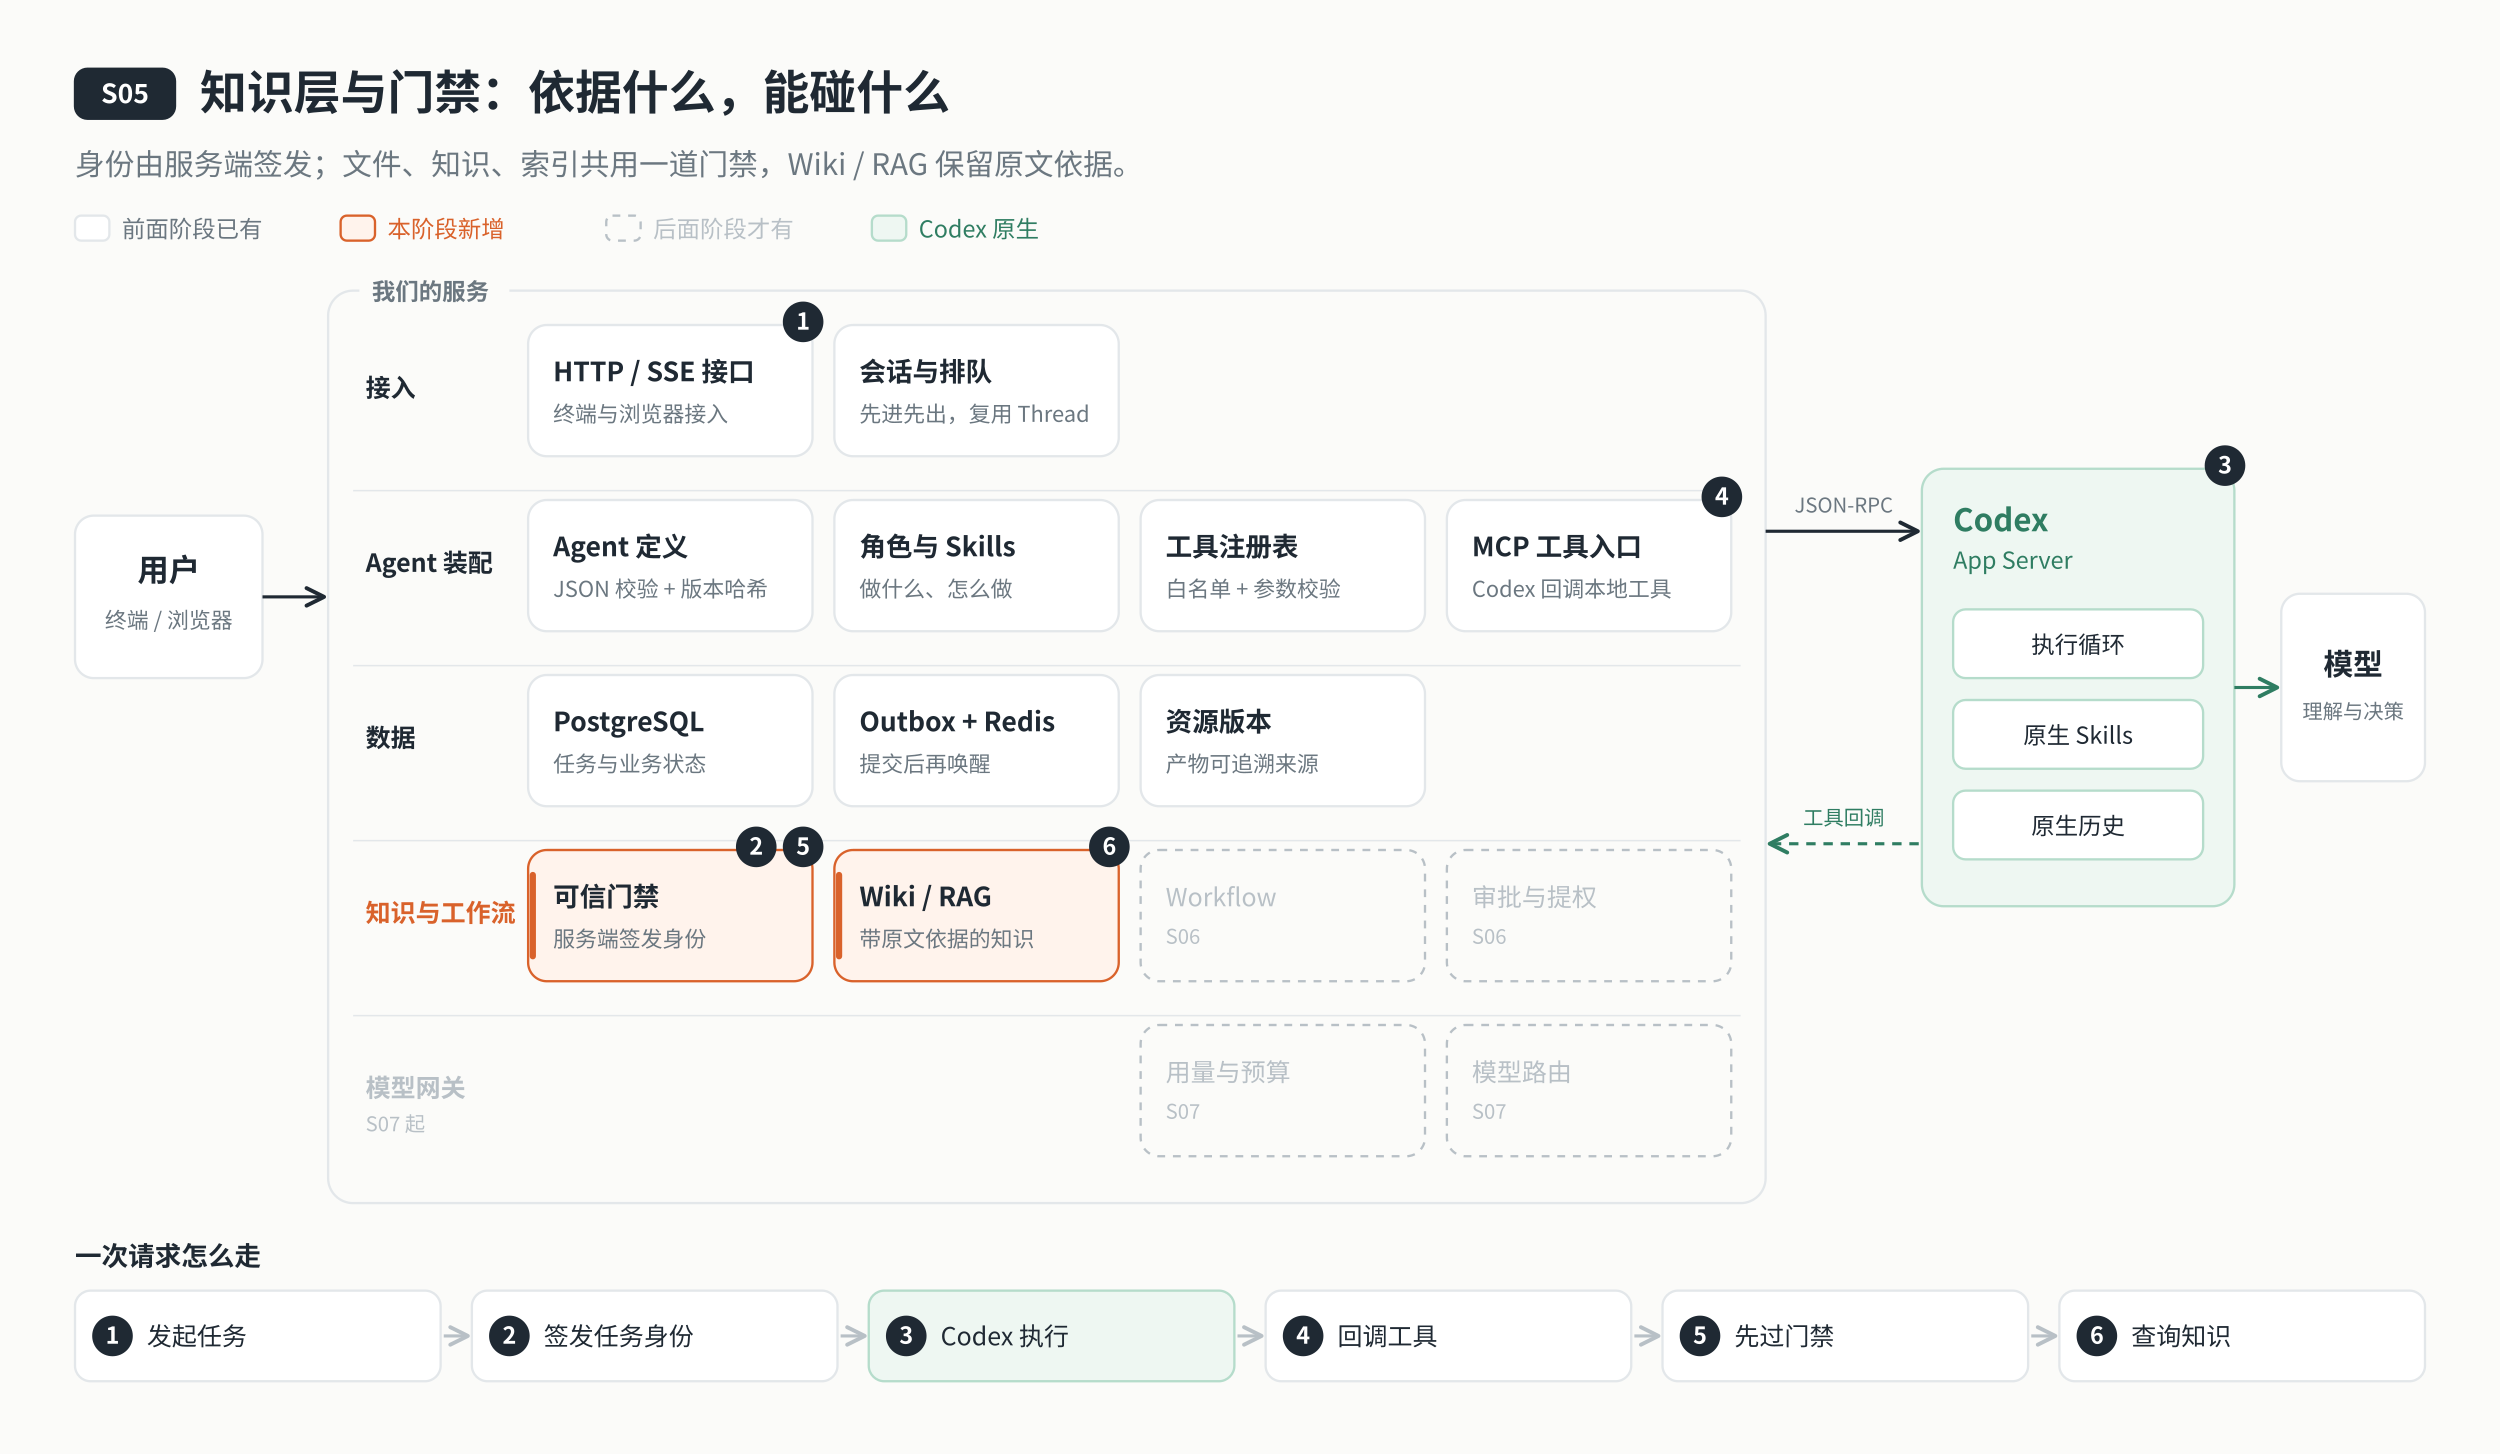
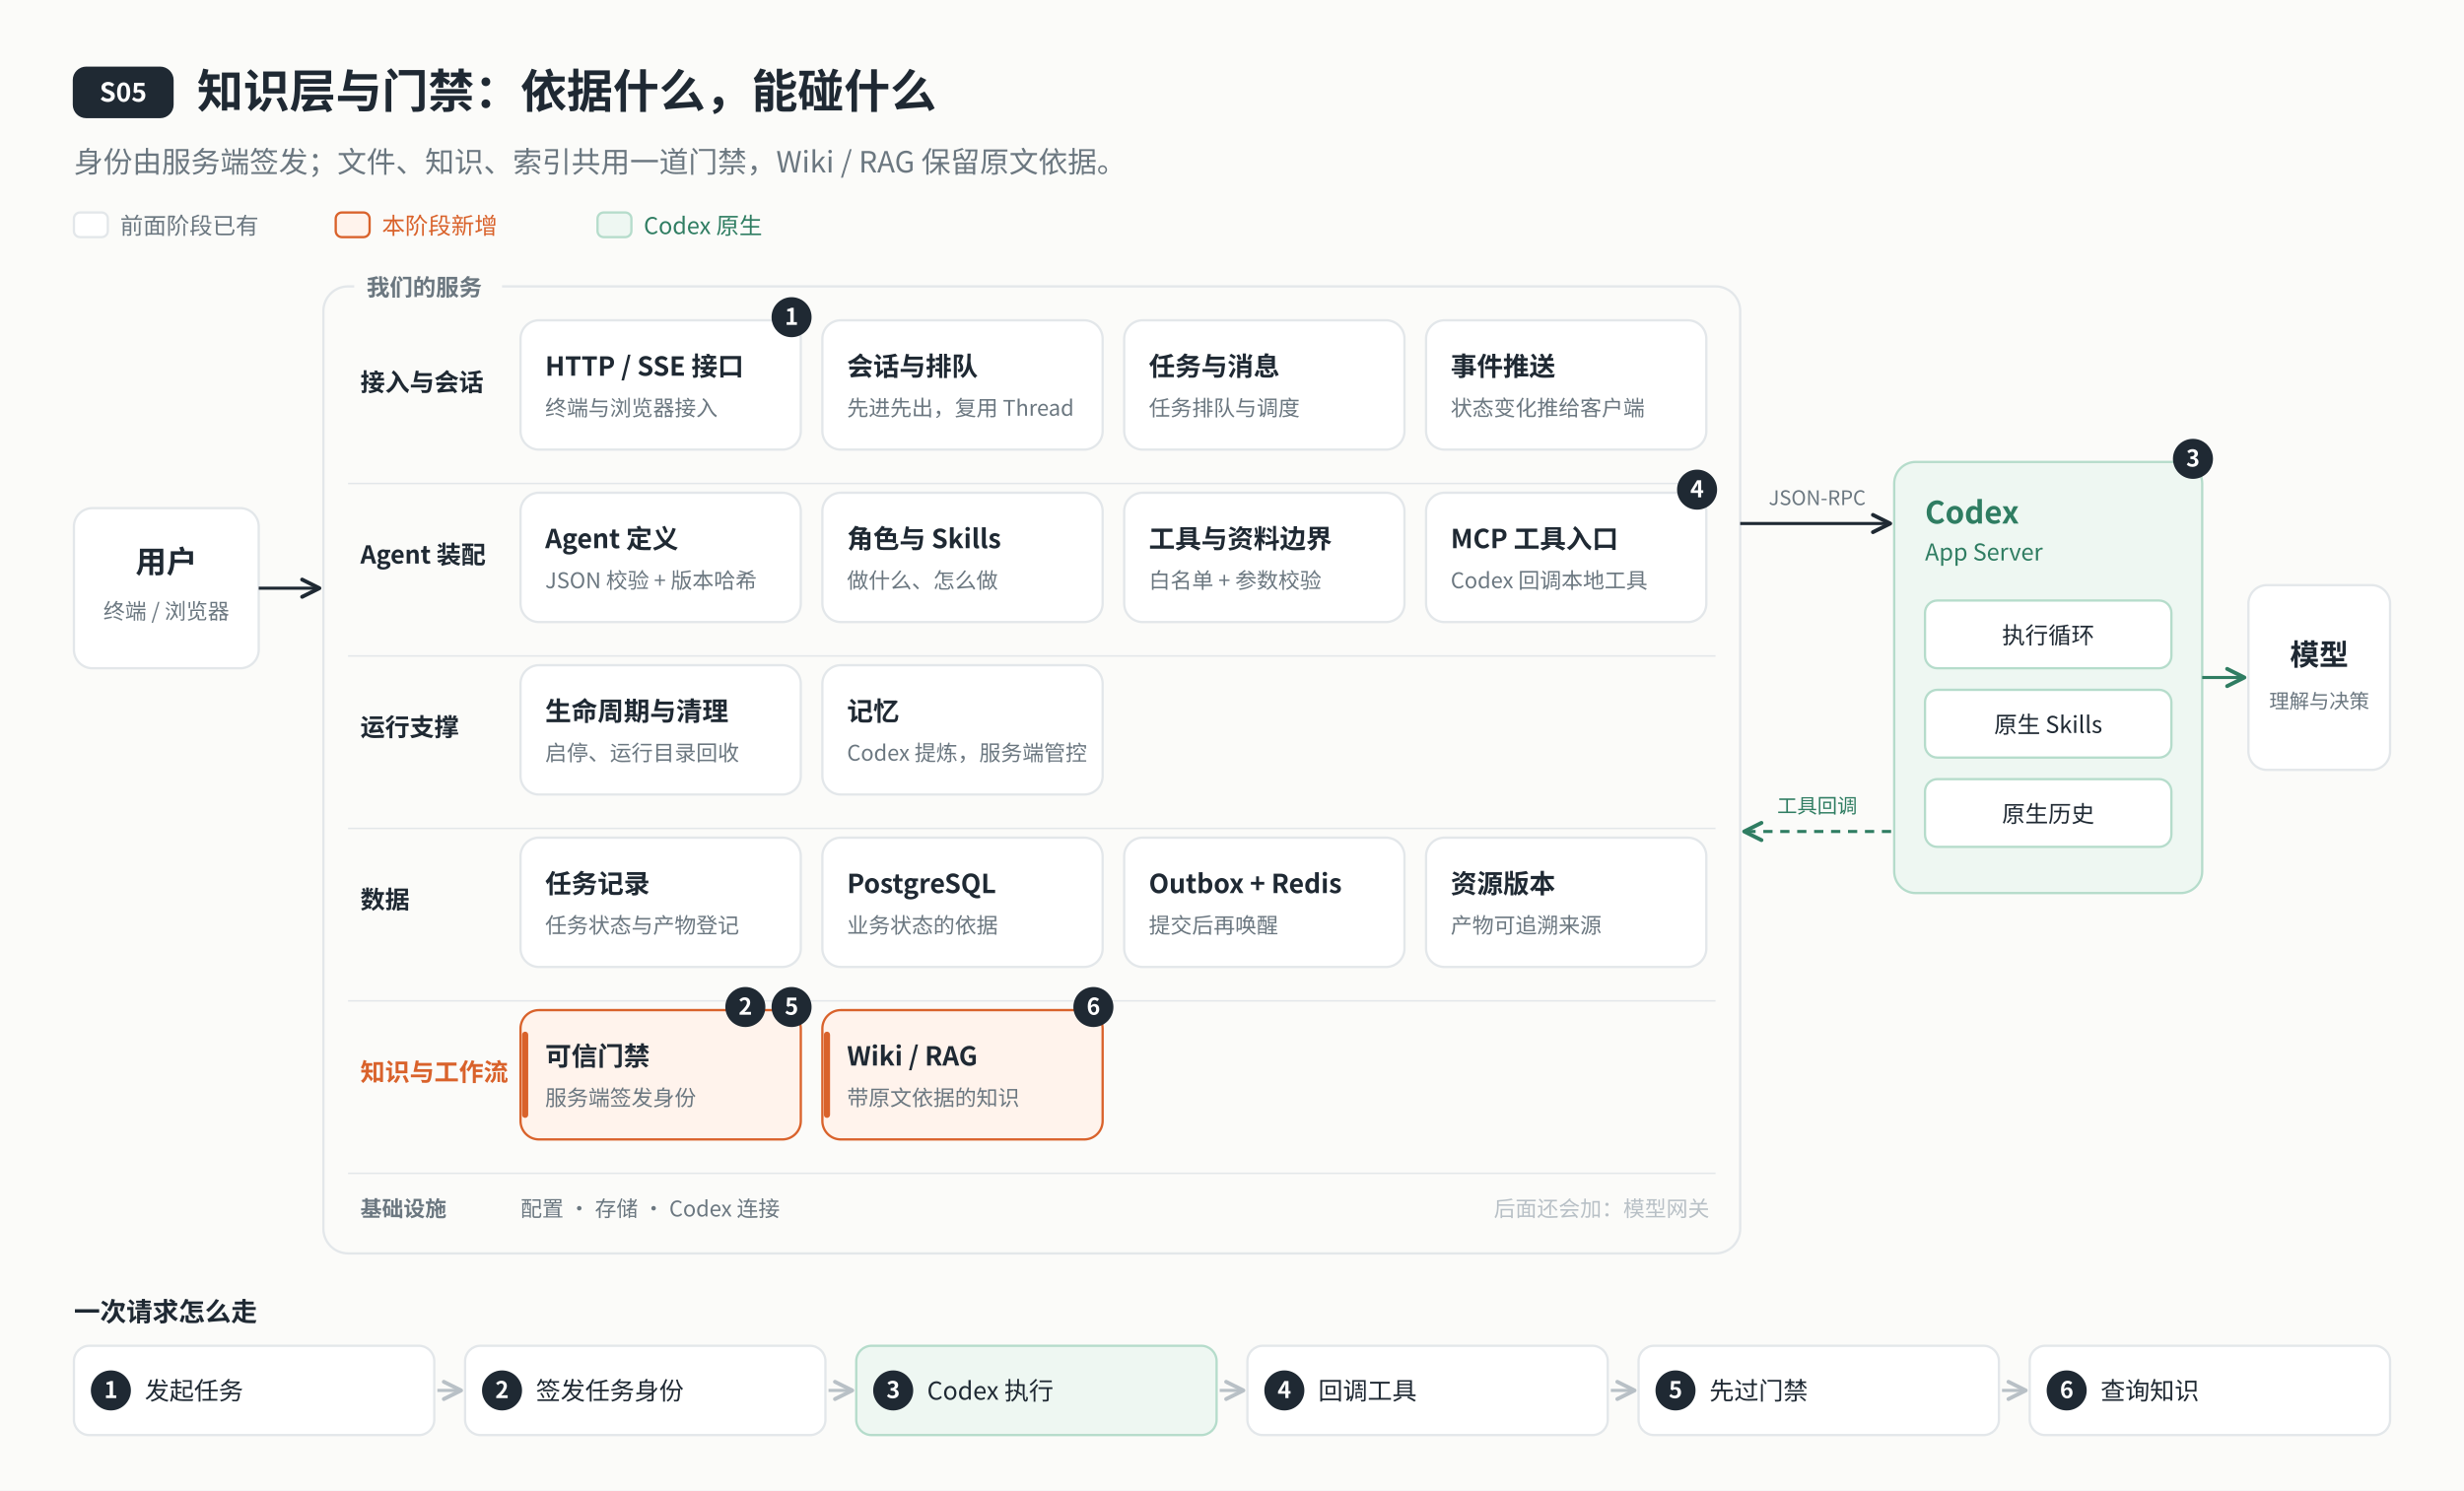
- <svg xmlns="http://www.w3.org/2000/svg" width="1600" height="930" viewBox="0 0 1600 930" role="img" aria-labelledby="title desc">
+ <svg xmlns="http://www.w3.org/2000/svg" width="1600" height="968" viewBox="0 0 1600 968" role="img" aria-labelledby="title desc">
  <defs>
    <marker id="mB8C0C6" viewBox="0 0 10 10" refX="8" refY="5" markerWidth="7" markerHeight="7" orient="auto-start-reverse">
      <path d="M1 1 L9 5 L1 9" fill="none" stroke="#B8C0C6" stroke-width="1.8" stroke-linecap="round" stroke-linejoin="round" />
    </marker>
    <marker id="m1F2933" viewBox="0 0 10 10" refX="8" refY="5" markerWidth="7" markerHeight="7" orient="auto-start-reverse">
      <path d="M1 1 L9 5 L1 9" fill="none" stroke="#1F2933" stroke-width="1.8" stroke-linecap="round" stroke-linejoin="round" />
    </marker>
    <marker id="m2F7D62" viewBox="0 0 10 10" refX="8" refY="5" markerWidth="7" markerHeight="7" orient="auto-start-reverse">
      <path d="M1 1 L9 5 L1 9" fill="none" stroke="#2F7D62" stroke-width="1.8" stroke-linecap="round" stroke-linejoin="round" />
    </marker>
  </defs>
  <g font-family="PingFang SC, Microsoft YaHei, Noto Sans CJK SC, sans-serif">
-     <rect x="0" y="0" width="1600" height="930" rx="0" fill="#FBFBF9" stroke="#FBFBF9" stroke-width="1.5" />
+     <rect x="0" y="0" width="1600" height="968" fill="#FBFBF9" />
    <rect x="48" y="44" width="64" height="32" rx="8" fill="#1F2933" stroke="#1F2933" stroke-width="1.5" />
    <text x="80" y="66" font-size="17" fill="#fff" font-weight="700" text-anchor="middle">S05</text>
    <text x="128" y="70" font-size="30" fill="#1F2933" font-weight="700" text-anchor="start">知识层与门禁：依据什么，能碰什么</text>
    <text x="48" y="112" font-size="19" fill="#6B7780" font-weight="400" text-anchor="start">身份由服务端签发；文件、知识、索引共用一道门禁，Wiki / RAG 保留原文依据。</text>
    <rect x="48" y="138" width="22" height="16" rx="4" fill="#FFFFFF" stroke="#E3E7EA" stroke-width="1.5" />
    <text x="78" y="152" font-size="15" fill="#6B7780" font-weight="400" text-anchor="start">前面阶段已有</text>
    <rect x="218" y="138" width="22" height="16" rx="4" fill="#FFF3EC" stroke="#D9622B" stroke-width="1.5" />
    <text x="248" y="152" font-size="15" fill="#D9622B" font-weight="400" text-anchor="start">本阶段新增</text>
-     <rect x="388" y="138" width="22" height="16" rx="4" fill="#FBFBF9" stroke="#B8C0C6" stroke-width="1.5" stroke-dasharray="5 5" />
-     <text x="418" y="152" font-size="15" fill="#B8C0C6" font-weight="400" text-anchor="start">后面阶段才有</text>
-     <rect x="558" y="138" width="22" height="16" rx="4" fill="#EEF7F2" stroke="#B5DCCB" stroke-width="1.5" />
-     <text x="588" y="152" font-size="15" fill="#2F7D62" font-weight="400" text-anchor="start">Codex 原生</text>
+     <rect x="388" y="138" width="22" height="16" rx="4" fill="#EEF7F2" stroke="#B5DCCB" stroke-width="1.5" />
+     <text x="418" y="152" font-size="15" fill="#2F7D62" font-weight="400" text-anchor="start">Codex 原生</text>
    <rect x="48" y="330" width="120" height="104" rx="12" fill="#FFFFFF" stroke="#E3E7EA" stroke-width="1.5" />
    <text x="108" y="372" font-size="20" fill="#1F2933" font-weight="600" text-anchor="middle">用户</text>
    <text x="108" y="402" font-size="14" fill="#6B7780" font-weight="400" text-anchor="middle">终端 / 浏览器</text>
-     <rect x="210" y="186" width="920" height="584" rx="16" fill="none" stroke="#E3E7EA" stroke-width="1.5" />
+     <rect x="210" y="186" width="920" height="628" rx="16" fill="none" stroke="#E3E7EA" stroke-width="1.5" />
    <rect x="230" y="175" width="96" height="22" fill="#FBFBF9" />
    <text x="238" y="192" font-size="15" fill="#6B7780" font-weight="600" text-anchor="start">我们的服务</text>
-     <text x="234" y="254" font-size="16" fill="#1F2933" font-weight="600" text-anchor="start">接入</text>
+     <text x="234" y="254" font-size="16" fill="#1F2933" font-weight="600" text-anchor="start">接入与会话</text>
    <rect x="338" y="208" width="182" height="84" rx="12" fill="#FFFFFF" stroke="#E3E7EA" stroke-width="1.5" />
    <text x="354" y="244" font-size="17" fill="#1F2933" font-weight="600" text-anchor="start">HTTP / SSE 接口</text>
    <text x="354" y="270" font-size="14" fill="#6B7780" font-weight="400" text-anchor="start">终端与浏览器接入</text>
    <rect x="534" y="208" width="182" height="84" rx="12" fill="#FFFFFF" stroke="#E3E7EA" stroke-width="1.5" />
    <text x="550" y="244" font-size="17" fill="#1F2933" font-weight="600" text-anchor="start">会话与排队</text>
    <text x="550" y="270" font-size="14" fill="#6B7780" font-weight="400" text-anchor="start">先进先出，复用 Thread</text>
+     <rect x="730" y="208" width="182" height="84" rx="12" fill="#FFFFFF" stroke="#E3E7EA" stroke-width="1.5" />
+     <text x="746" y="244" font-size="17" fill="#1F2933" font-weight="600" text-anchor="start">任务与消息</text>
+     <text x="746" y="270" font-size="14" fill="#6B7780" font-weight="400" text-anchor="start">任务排队与调度</text>
+     <rect x="926" y="208" width="182" height="84" rx="12" fill="#FFFFFF" stroke="#E3E7EA" stroke-width="1.5" />
+     <text x="942" y="244" font-size="17" fill="#1F2933" font-weight="600" text-anchor="start">事件推送</text>
+     <text x="942" y="270" font-size="14" fill="#6B7780" font-weight="400" text-anchor="start">状态变化推给客户端</text>
    <text x="234" y="366" font-size="16" fill="#1F2933" font-weight="600" text-anchor="start">Agent 装配</text>
    <line x1="226" y1="314" x2="1114" y2="314" stroke="#E3E7EA" stroke-width="1" />
    <rect x="338" y="320" width="182" height="84" rx="12" fill="#FFFFFF" stroke="#E3E7EA" stroke-width="1.5" />
    <text x="354" y="356" font-size="17" fill="#1F2933" font-weight="600" text-anchor="start">Agent 定义</text>
    <text x="354" y="382" font-size="14" fill="#6B7780" font-weight="400" text-anchor="start">JSON 校验 + 版本哈希</text>
    <rect x="534" y="320" width="182" height="84" rx="12" fill="#FFFFFF" stroke="#E3E7EA" stroke-width="1.5" />
    <text x="550" y="356" font-size="17" fill="#1F2933" font-weight="600" text-anchor="start">角色与 Skills</text>
    <text x="550" y="382" font-size="14" fill="#6B7780" font-weight="400" text-anchor="start">做什么、怎么做</text>
    <rect x="730" y="320" width="182" height="84" rx="12" fill="#FFFFFF" stroke="#E3E7EA" stroke-width="1.5" />
-     <text x="746" y="356" font-size="17" fill="#1F2933" font-weight="600" text-anchor="start">工具注册表</text>
+     <text x="746" y="356" font-size="17" fill="#1F2933" font-weight="600" text-anchor="start">工具与资料边界</text>
    <text x="746" y="382" font-size="14" fill="#6B7780" font-weight="400" text-anchor="start">白名单 + 参数校验</text>
    <rect x="926" y="320" width="182" height="84" rx="12" fill="#FFFFFF" stroke="#E3E7EA" stroke-width="1.5" />
    <text x="942" y="356" font-size="17" fill="#1F2933" font-weight="600" text-anchor="start">MCP 工具入口</text>
    <text x="942" y="382" font-size="14" fill="#6B7780" font-weight="400" text-anchor="start">Codex 回调本地工具</text>
-     <text x="234" y="478" font-size="16" fill="#1F2933" font-weight="600" text-anchor="start">数据</text>
+     <text x="234" y="478" font-size="16" fill="#1F2933" font-weight="600" text-anchor="start">运行支撑</text>
    <line x1="226" y1="426" x2="1114" y2="426" stroke="#E3E7EA" stroke-width="1" />
    <rect x="338" y="432" width="182" height="84" rx="12" fill="#FFFFFF" stroke="#E3E7EA" stroke-width="1.5" />
-     <text x="354" y="468" font-size="17" fill="#1F2933" font-weight="600" text-anchor="start">PostgreSQL</text>
-     <text x="354" y="494" font-size="14" fill="#6B7780" font-weight="400" text-anchor="start">任务与业务状态</text>
+     <text x="354" y="468" font-size="17" fill="#1F2933" font-weight="600" text-anchor="start">生命周期与清理</text>
+     <text x="354" y="494" font-size="14" fill="#6B7780" font-weight="400" text-anchor="start">启停、运行目录回收</text>
    <rect x="534" y="432" width="182" height="84" rx="12" fill="#FFFFFF" stroke="#E3E7EA" stroke-width="1.5" />
-     <text x="550" y="468" font-size="17" fill="#1F2933" font-weight="600" text-anchor="start">Outbox + Redis</text>
-     <text x="550" y="494" font-size="14" fill="#6B7780" font-weight="400" text-anchor="start">提交后再唤醒</text>
-     <rect x="730" y="432" width="182" height="84" rx="12" fill="#FFFFFF" stroke="#E3E7EA" stroke-width="1.5" />
-     <text x="746" y="468" font-size="17" fill="#1F2933" font-weight="600" text-anchor="start">资源版本</text>
-     <text x="746" y="494" font-size="14" fill="#6B7780" font-weight="400" text-anchor="start">产物可追溯来源</text>
-     <text x="234" y="590" font-size="16" fill="#D9622B" font-weight="600" text-anchor="start">知识与工作流</text>
+     <text x="550" y="468" font-size="17" fill="#1F2933" font-weight="600" text-anchor="start">记忆</text>
+     <text x="550" y="494" font-size="14" fill="#6B7780" font-weight="400" text-anchor="start">Codex 提炼，服务端管控</text>
+     <text x="234" y="590" font-size="16" fill="#1F2933" font-weight="600" text-anchor="start">数据</text>
    <line x1="226" y1="538" x2="1114" y2="538" stroke="#E3E7EA" stroke-width="1" />
-     <rect x="338" y="544" width="182" height="84" rx="12" fill="#FFF3EC" stroke="#D9622B" stroke-width="1.5" />
-     <rect x="339" y="558" width="4" height="56" rx="2" fill="#D9622B" />
-     <text x="354" y="580" font-size="17" fill="#1F2933" font-weight="600" text-anchor="start">可信门禁</text>
-     <text x="354" y="606" font-size="14" fill="#6B7780" font-weight="400" text-anchor="start">服务端签发身份</text>
-     <rect x="534" y="544" width="182" height="84" rx="12" fill="#FFF3EC" stroke="#D9622B" stroke-width="1.5" />
-     <rect x="535" y="558" width="4" height="56" rx="2" fill="#D9622B" />
-     <text x="550" y="580" font-size="17" fill="#1F2933" font-weight="600" text-anchor="start">Wiki / RAG</text>
-     <text x="550" y="606" font-size="14" fill="#6B7780" font-weight="400" text-anchor="start">带原文依据的知识</text>
-     <rect x="730" y="544" width="182" height="84" rx="12" fill="none" stroke="#B8C0C6" stroke-width="1.5" stroke-dasharray="5 5" />
-     <text x="746" y="580" font-size="16" fill="#B8C0C6" font-weight="500" text-anchor="start">Workflow</text>
-     <text x="746" y="604" font-size="13" fill="#B8C0C6" font-weight="400" text-anchor="start">S06</text>
-     <rect x="926" y="544" width="182" height="84" rx="12" fill="none" stroke="#B8C0C6" stroke-width="1.5" stroke-dasharray="5 5" />
-     <text x="942" y="580" font-size="16" fill="#B8C0C6" font-weight="500" text-anchor="start">审批与提权</text>
-     <text x="942" y="604" font-size="13" fill="#B8C0C6" font-weight="400" text-anchor="start">S06</text>
-     <text x="234" y="702" font-size="16" fill="#B8C0C6" font-weight="600" text-anchor="start">模型网关</text>
-     <text x="234" y="724" font-size="13" fill="#B8C0C6" font-weight="400" text-anchor="start">S07 起</text>
+     <rect x="338" y="544" width="182" height="84" rx="12" fill="#FFFFFF" stroke="#E3E7EA" stroke-width="1.5" />
+     <text x="354" y="580" font-size="17" fill="#1F2933" font-weight="600" text-anchor="start">任务记录</text>
+     <text x="354" y="606" font-size="14" fill="#6B7780" font-weight="400" text-anchor="start">任务状态与产物登记</text>
+     <rect x="534" y="544" width="182" height="84" rx="12" fill="#FFFFFF" stroke="#E3E7EA" stroke-width="1.5" />
+     <text x="550" y="580" font-size="17" fill="#1F2933" font-weight="600" text-anchor="start">PostgreSQL</text>
+     <text x="550" y="606" font-size="14" fill="#6B7780" font-weight="400" text-anchor="start">业务状态的依据</text>
+     <rect x="730" y="544" width="182" height="84" rx="12" fill="#FFFFFF" stroke="#E3E7EA" stroke-width="1.5" />
+     <text x="746" y="580" font-size="17" fill="#1F2933" font-weight="600" text-anchor="start">Outbox + Redis</text>
+     <text x="746" y="606" font-size="14" fill="#6B7780" font-weight="400" text-anchor="start">提交后再唤醒</text>
+     <rect x="926" y="544" width="182" height="84" rx="12" fill="#FFFFFF" stroke="#E3E7EA" stroke-width="1.5" />
+     <text x="942" y="580" font-size="17" fill="#1F2933" font-weight="600" text-anchor="start">资源版本</text>
+     <text x="942" y="606" font-size="14" fill="#6B7780" font-weight="400" text-anchor="start">产物可追溯来源</text>
+     <text x="234" y="702" font-size="16" fill="#D9622B" font-weight="600" text-anchor="start">知识与工作流</text>
    <line x1="226" y1="650" x2="1114" y2="650" stroke="#E3E7EA" stroke-width="1" />
-     <rect x="730" y="656" width="182" height="84" rx="12" fill="none" stroke="#B8C0C6" stroke-width="1.5" stroke-dasharray="5 5" />
-     <text x="746" y="692" font-size="16" fill="#B8C0C6" font-weight="500" text-anchor="start">用量与预算</text>
-     <text x="746" y="716" font-size="13" fill="#B8C0C6" font-weight="400" text-anchor="start">S07</text>
-     <rect x="926" y="656" width="182" height="84" rx="12" fill="none" stroke="#B8C0C6" stroke-width="1.5" stroke-dasharray="5 5" />
-     <text x="942" y="692" font-size="16" fill="#B8C0C6" font-weight="500" text-anchor="start">模型路由</text>
-     <text x="942" y="716" font-size="13" fill="#B8C0C6" font-weight="400" text-anchor="start">S07</text>
+     <rect x="338" y="656" width="182" height="84" rx="12" fill="#FFF3EC" stroke="#D9622B" stroke-width="1.5" />
+     <rect x="339" y="670" width="4" height="56" rx="2" fill="#D9622B" />
+     <text x="354" y="692" font-size="17" fill="#1F2933" font-weight="600" text-anchor="start">可信门禁</text>
+     <text x="354" y="718" font-size="14" fill="#6B7780" font-weight="400" text-anchor="start">服务端签发身份</text>
+     <rect x="534" y="656" width="182" height="84" rx="12" fill="#FFF3EC" stroke="#D9622B" stroke-width="1.5" />
+     <rect x="535" y="670" width="4" height="56" rx="2" fill="#D9622B" />
+     <text x="550" y="692" font-size="17" fill="#1F2933" font-weight="600" text-anchor="start">Wiki / RAG</text>
+     <text x="550" y="718" font-size="14" fill="#6B7780" font-weight="400" text-anchor="start">带原文依据的知识</text>
+     <line x1="226" y1="762" x2="1114" y2="762" stroke="#E3E7EA" stroke-width="1" />
+     <text x="234" y="790" font-size="14" fill="#6B7780" font-weight="600" text-anchor="start">基础设施</text>
+     <text x="338" y="790" font-size="14" fill="#6B7780" font-weight="400" text-anchor="start">配置 · 存储 · Codex 连接</text>
+     <text x="1110" y="790" font-size="14" fill="#B8C0C6" font-weight="400" text-anchor="end">后面还会加：模型网关</text>
    <rect x="1230" y="300" width="200" height="280" rx="14" fill="#EEF7F2" stroke="#B5DCCB" stroke-width="1.5" />
    <text x="1250" y="340" font-size="20" fill="#2F7D62" font-weight="700" text-anchor="start">Codex</text>
    <text x="1250" y="364" font-size="15" fill="#2F7D62" font-weight="400" text-anchor="start">App Server</text>
    <rect x="1250" y="390" width="160" height="44" rx="8" fill="#FFFFFF" stroke="#B5DCCB" stroke-width="1.5" />
    <text x="1330" y="418" font-size="15" fill="#1F2933" font-weight="500" text-anchor="middle">执行循环</text>
    <rect x="1250" y="448" width="160" height="44" rx="8" fill="#FFFFFF" stroke="#B5DCCB" stroke-width="1.5" />
    <text x="1330" y="476" font-size="15" fill="#1F2933" font-weight="500" text-anchor="middle">原生 Skills</text>
    <rect x="1250" y="506" width="160" height="44" rx="8" fill="#FFFFFF" stroke="#B5DCCB" stroke-width="1.5" />
    <text x="1330" y="534" font-size="15" fill="#1F2933" font-weight="500" text-anchor="middle">原生历史</text>
    <rect x="1460" y="380" width="92" height="120" rx="12" fill="#FFFFFF" stroke="#E3E7EA" stroke-width="1.5" />
    <text x="1506" y="432" font-size="19" fill="#1F2933" font-weight="600" text-anchor="middle">模型</text>
    <text x="1506" y="460" font-size="13" fill="#6B7780" font-weight="400" text-anchor="middle">理解与决策</text>
    <path d="M168,382 L206,382" fill="none" stroke="#1F2933" stroke-width="2" marker-end="url(#m1F2933)" />
    <path d="M1130,340 L1226,340" fill="none" stroke="#1F2933" stroke-width="2" marker-end="url(#m1F2933)" />
    <text x="1180" y="328" font-size="13" fill="#6B7780" font-weight="500" text-anchor="middle">JSON-RPC</text>
    <path d="M1228,540 L1134,540" fill="none" stroke="#2F7D62" stroke-width="2" stroke-dasharray="6 5" marker-end="url(#m2F7D62)" />
    <text x="1180" y="528" font-size="13" fill="#2F7D62" font-weight="500" text-anchor="middle">工具回调</text>
    <path d="M1430,440 L1456,440" fill="none" stroke="#2F7D62" stroke-width="2" marker-end="url(#m2F7D62)" />
    <circle cx="514" cy="206" r="13" fill="#1F2933" />
    <text x="514" y="211" font-size="15" fill="#fff" font-weight="700" text-anchor="middle">1</text>
-     <circle cx="484" cy="542" r="13" fill="#1F2933" />
-     <text x="484" y="547" font-size="15" fill="#fff" font-weight="700" text-anchor="middle">2</text>
-     <circle cx="514" cy="542" r="13" fill="#1F2933" />
-     <text x="514" y="547" font-size="15" fill="#fff" font-weight="700" text-anchor="middle">5</text>
+     <circle cx="484" cy="654" r="13" fill="#1F2933" />
+     <text x="484" y="659" font-size="15" fill="#fff" font-weight="700" text-anchor="middle">2</text>
+     <circle cx="514" cy="654" r="13" fill="#1F2933" />
+     <text x="514" y="659" font-size="15" fill="#fff" font-weight="700" text-anchor="middle">5</text>
    <circle cx="1424" cy="298" r="13" fill="#1F2933" />
    <text x="1424" y="303" font-size="15" fill="#fff" font-weight="700" text-anchor="middle">3</text>
    <circle cx="1102" cy="318" r="13" fill="#1F2933" />
    <text x="1102" y="323" font-size="15" fill="#fff" font-weight="700" text-anchor="middle">4</text>
-     <circle cx="710" cy="542" r="13" fill="#1F2933" />
-     <text x="710" y="547" font-size="15" fill="#fff" font-weight="700" text-anchor="middle">6</text>
-     <text x="48" y="810" font-size="17" fill="#1F2933" font-weight="700" text-anchor="start">一次请求怎么走</text>
-     <rect x="48" y="826" width="234" height="58" rx="10" fill="#FFFFFF" stroke="#E3E7EA" stroke-width="1.5" />
-     <circle cx="72" cy="855" r="13" fill="#1F2933" />
-     <text x="72" y="860" font-size="15" fill="#fff" font-weight="700" text-anchor="middle">1</text>
-     <text x="94" y="861" font-size="16" fill="#1F2933" font-weight="500" text-anchor="start">发起任务</text>
-     <path d="M284,855 L298,855" fill="none" stroke="#B8C0C6" stroke-width="2" marker-end="url(#mB8C0C6)" />
-     <rect x="302" y="826" width="234" height="58" rx="10" fill="#FFFFFF" stroke="#E3E7EA" stroke-width="1.5" />
-     <circle cx="326" cy="855" r="13" fill="#1F2933" />
-     <text x="326" y="860" font-size="15" fill="#fff" font-weight="700" text-anchor="middle">2</text>
-     <text x="348" y="861" font-size="16" fill="#1F2933" font-weight="500" text-anchor="start">签发任务身份</text>
-     <path d="M538,855 L552,855" fill="none" stroke="#B8C0C6" stroke-width="2" marker-end="url(#mB8C0C6)" />
-     <rect x="556" y="826" width="234" height="58" rx="10" fill="#EEF7F2" stroke="#B5DCCB" stroke-width="1.5" />
-     <circle cx="580" cy="855" r="13" fill="#1F2933" />
-     <text x="580" y="860" font-size="15" fill="#fff" font-weight="700" text-anchor="middle">3</text>
-     <text x="602" y="861" font-size="16" fill="#1F2933" font-weight="500" text-anchor="start">Codex 执行</text>
-     <path d="M792,855 L806,855" fill="none" stroke="#B8C0C6" stroke-width="2" marker-end="url(#mB8C0C6)" />
-     <rect x="810" y="826" width="234" height="58" rx="10" fill="#FFFFFF" stroke="#E3E7EA" stroke-width="1.5" />
-     <circle cx="834" cy="855" r="13" fill="#1F2933" />
-     <text x="834" y="860" font-size="15" fill="#fff" font-weight="700" text-anchor="middle">4</text>
-     <text x="856" y="861" font-size="16" fill="#1F2933" font-weight="500" text-anchor="start">回调工具</text>
-     <path d="M1046,855 L1060,855" fill="none" stroke="#B8C0C6" stroke-width="2" marker-end="url(#mB8C0C6)" />
-     <rect x="1064" y="826" width="234" height="58" rx="10" fill="#FFFFFF" stroke="#E3E7EA" stroke-width="1.5" />
-     <circle cx="1088" cy="855" r="13" fill="#1F2933" />
-     <text x="1088" y="860" font-size="15" fill="#fff" font-weight="700" text-anchor="middle">5</text>
-     <text x="1110" y="861" font-size="16" fill="#1F2933" font-weight="500" text-anchor="start">先过门禁</text>
-     <path d="M1300,855 L1314,855" fill="none" stroke="#B8C0C6" stroke-width="2" marker-end="url(#mB8C0C6)" />
-     <rect x="1318" y="826" width="234" height="58" rx="10" fill="#FFFFFF" stroke="#E3E7EA" stroke-width="1.5" />
-     <circle cx="1342" cy="855" r="13" fill="#1F2933" />
-     <text x="1342" y="860" font-size="15" fill="#fff" font-weight="700" text-anchor="middle">6</text>
-     <text x="1364" y="861" font-size="16" fill="#1F2933" font-weight="500" text-anchor="start">查询知识</text>
+     <circle cx="710" cy="654" r="13" fill="#1F2933" />
+     <text x="710" y="659" font-size="15" fill="#fff" font-weight="700" text-anchor="middle">6</text>
+     <text x="48" y="858" font-size="17" fill="#1F2933" font-weight="700" text-anchor="start">一次请求怎么走</text>
+     <rect x="48" y="874" width="234" height="58" rx="10" fill="#FFFFFF" stroke="#E3E7EA" stroke-width="1.5" />
+     <circle cx="72" cy="903" r="13" fill="#1F2933" />
+     <text x="72" y="908" font-size="15" fill="#fff" font-weight="700" text-anchor="middle">1</text>
+     <text x="94" y="909" font-size="16" fill="#1F2933" font-weight="500" text-anchor="start">发起任务</text>
+     <path d="M284,903 L298,903" fill="none" stroke="#B8C0C6" stroke-width="2" marker-end="url(#mB8C0C6)" />
+     <rect x="302" y="874" width="234" height="58" rx="10" fill="#FFFFFF" stroke="#E3E7EA" stroke-width="1.5" />
+     <circle cx="326" cy="903" r="13" fill="#1F2933" />
+     <text x="326" y="908" font-size="15" fill="#fff" font-weight="700" text-anchor="middle">2</text>
+     <text x="348" y="909" font-size="16" fill="#1F2933" font-weight="500" text-anchor="start">签发任务身份</text>
+     <path d="M538,903 L552,903" fill="none" stroke="#B8C0C6" stroke-width="2" marker-end="url(#mB8C0C6)" />
+     <rect x="556" y="874" width="234" height="58" rx="10" fill="#EEF7F2" stroke="#B5DCCB" stroke-width="1.5" />
+     <circle cx="580" cy="903" r="13" fill="#1F2933" />
+     <text x="580" y="908" font-size="15" fill="#fff" font-weight="700" text-anchor="middle">3</text>
+     <text x="602" y="909" font-size="16" fill="#1F2933" font-weight="500" text-anchor="start">Codex 执行</text>
+     <path d="M792,903 L806,903" fill="none" stroke="#B8C0C6" stroke-width="2" marker-end="url(#mB8C0C6)" />
+     <rect x="810" y="874" width="234" height="58" rx="10" fill="#FFFFFF" stroke="#E3E7EA" stroke-width="1.5" />
+     <circle cx="834" cy="903" r="13" fill="#1F2933" />
+     <text x="834" y="908" font-size="15" fill="#fff" font-weight="700" text-anchor="middle">4</text>
+     <text x="856" y="909" font-size="16" fill="#1F2933" font-weight="500" text-anchor="start">回调工具</text>
+     <path d="M1046,903 L1060,903" fill="none" stroke="#B8C0C6" stroke-width="2" marker-end="url(#mB8C0C6)" />
+     <rect x="1064" y="874" width="234" height="58" rx="10" fill="#FFFFFF" stroke="#E3E7EA" stroke-width="1.5" />
+     <circle cx="1088" cy="903" r="13" fill="#1F2933" />
+     <text x="1088" y="908" font-size="15" fill="#fff" font-weight="700" text-anchor="middle">5</text>
+     <text x="1110" y="909" font-size="16" fill="#1F2933" font-weight="500" text-anchor="start">先过门禁</text>
+     <path d="M1300,903 L1314,903" fill="none" stroke="#B8C0C6" stroke-width="2" marker-end="url(#mB8C0C6)" />
+     <rect x="1318" y="874" width="234" height="58" rx="10" fill="#FFFFFF" stroke="#E3E7EA" stroke-width="1.5" />
+     <circle cx="1342" cy="903" r="13" fill="#1F2933" />
+     <text x="1342" y="908" font-size="15" fill="#fff" font-weight="700" text-anchor="middle">6</text>
+     <text x="1364" y="909" font-size="16" fill="#1F2933" font-weight="500" text-anchor="start">查询知识</text>
  </g>
</svg>
